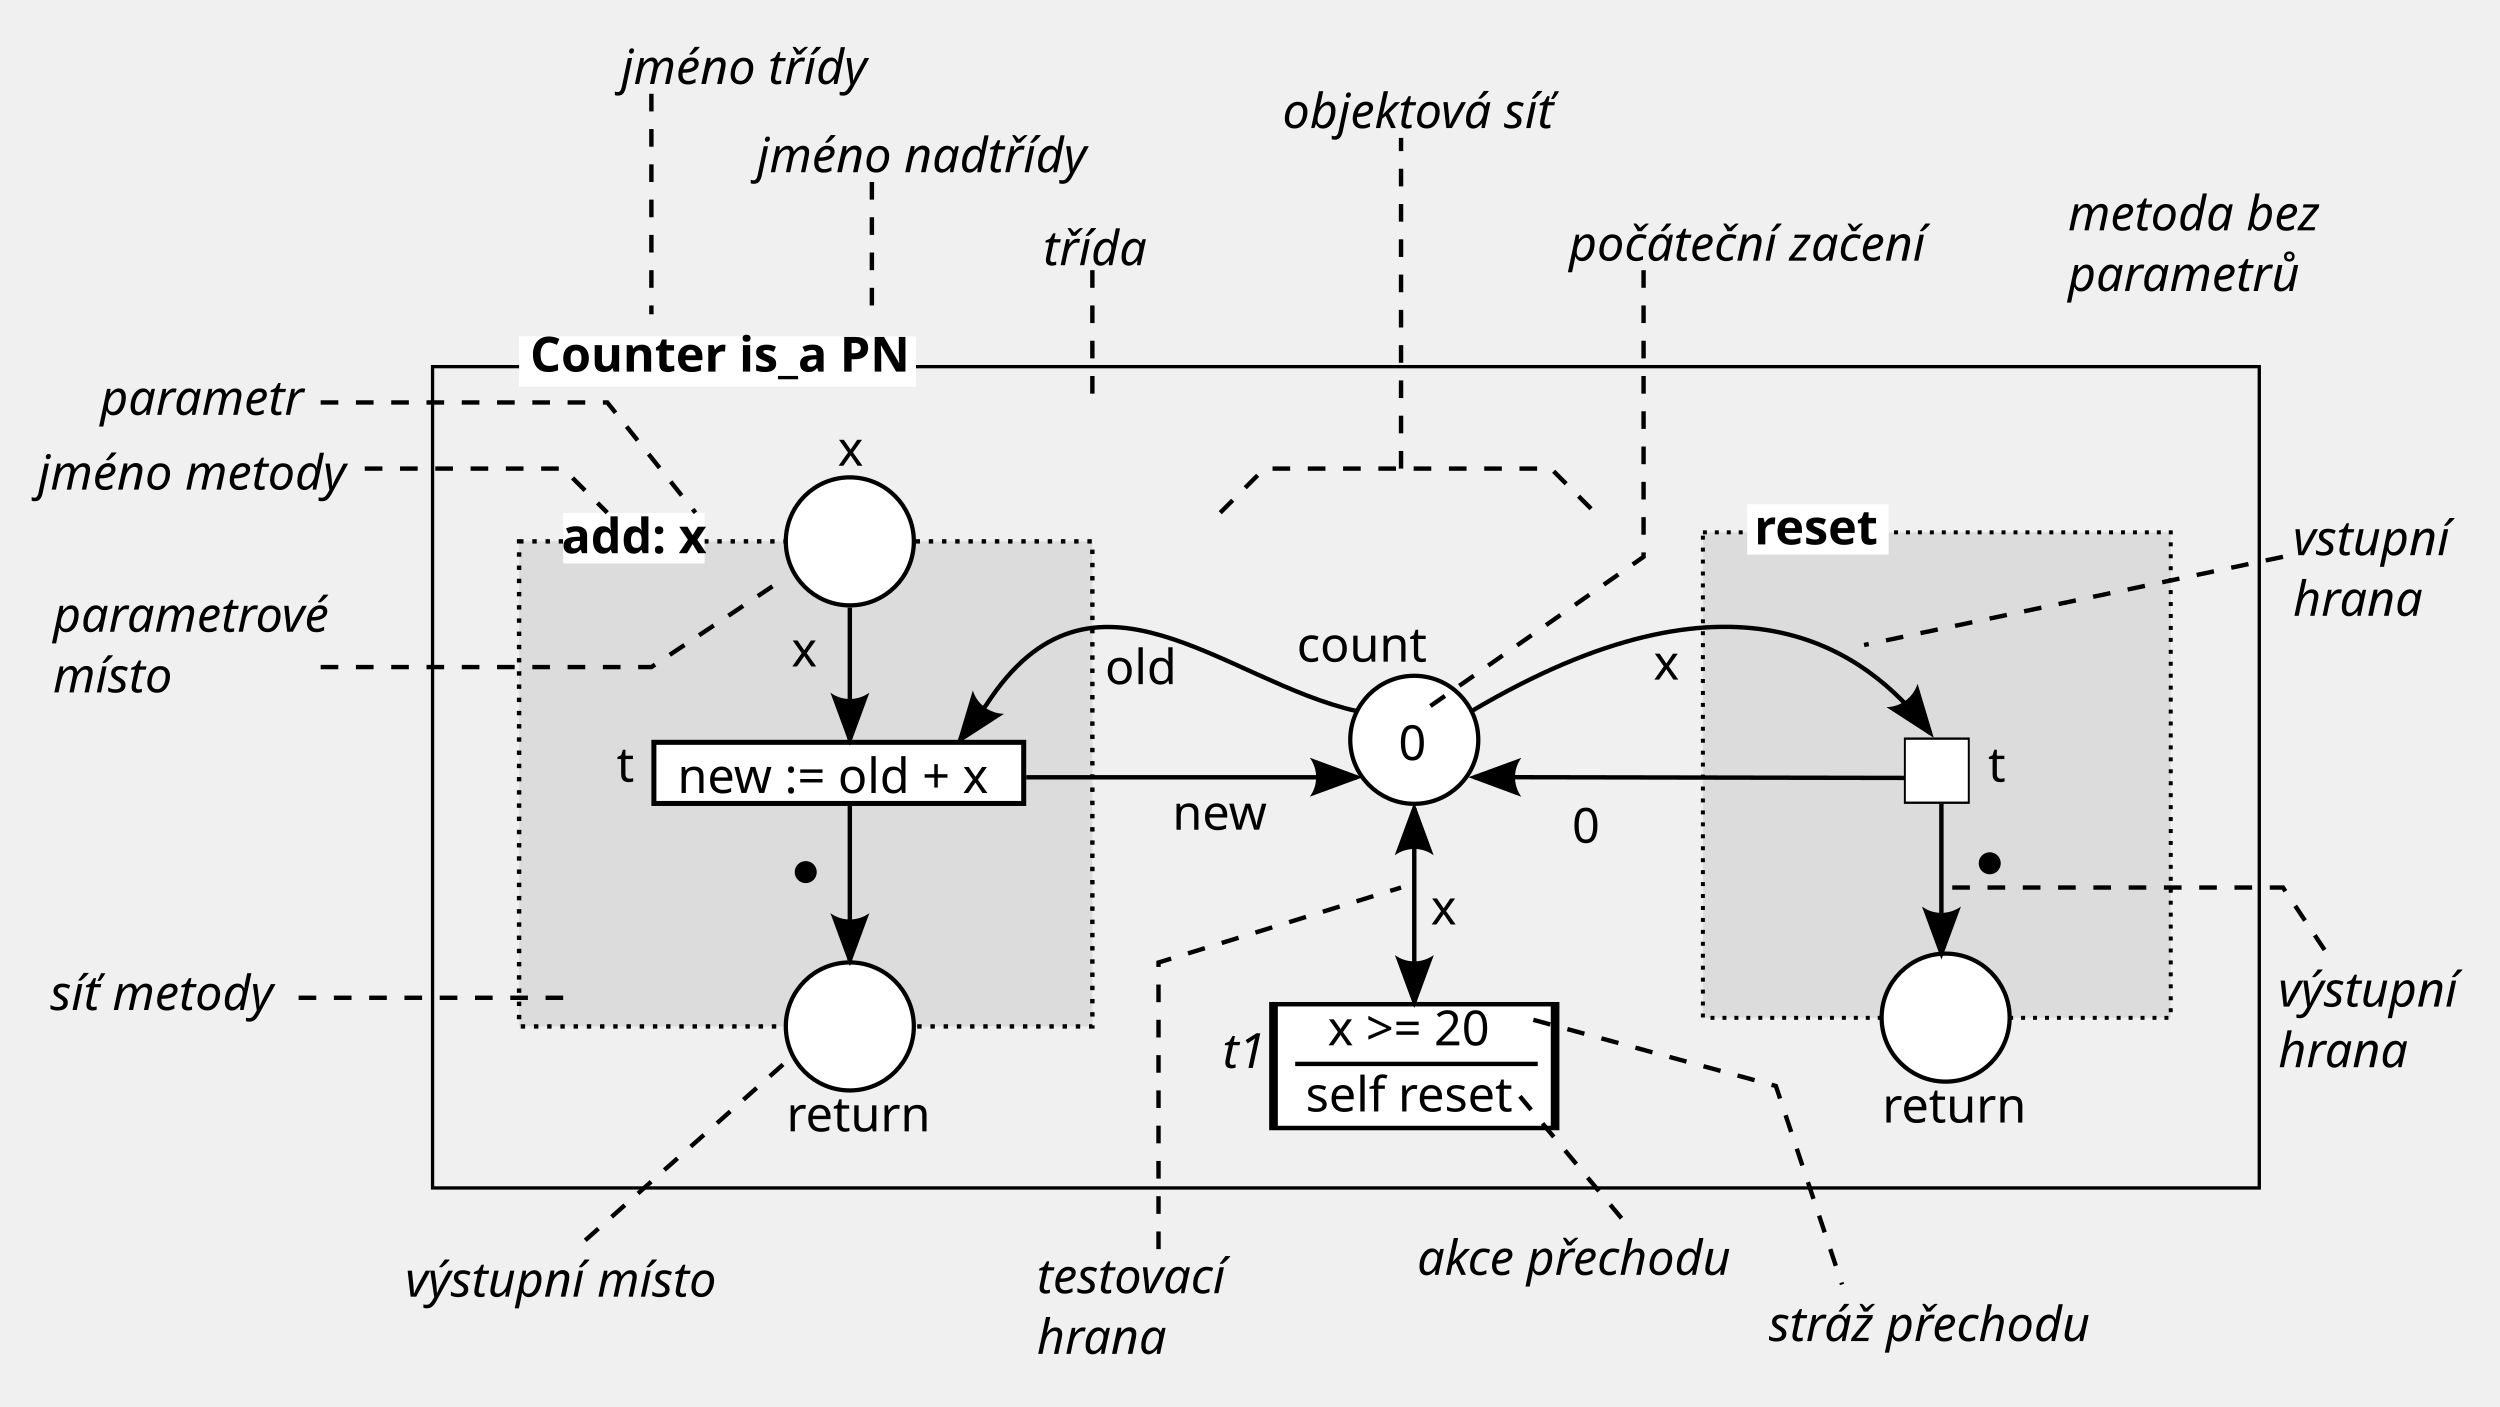
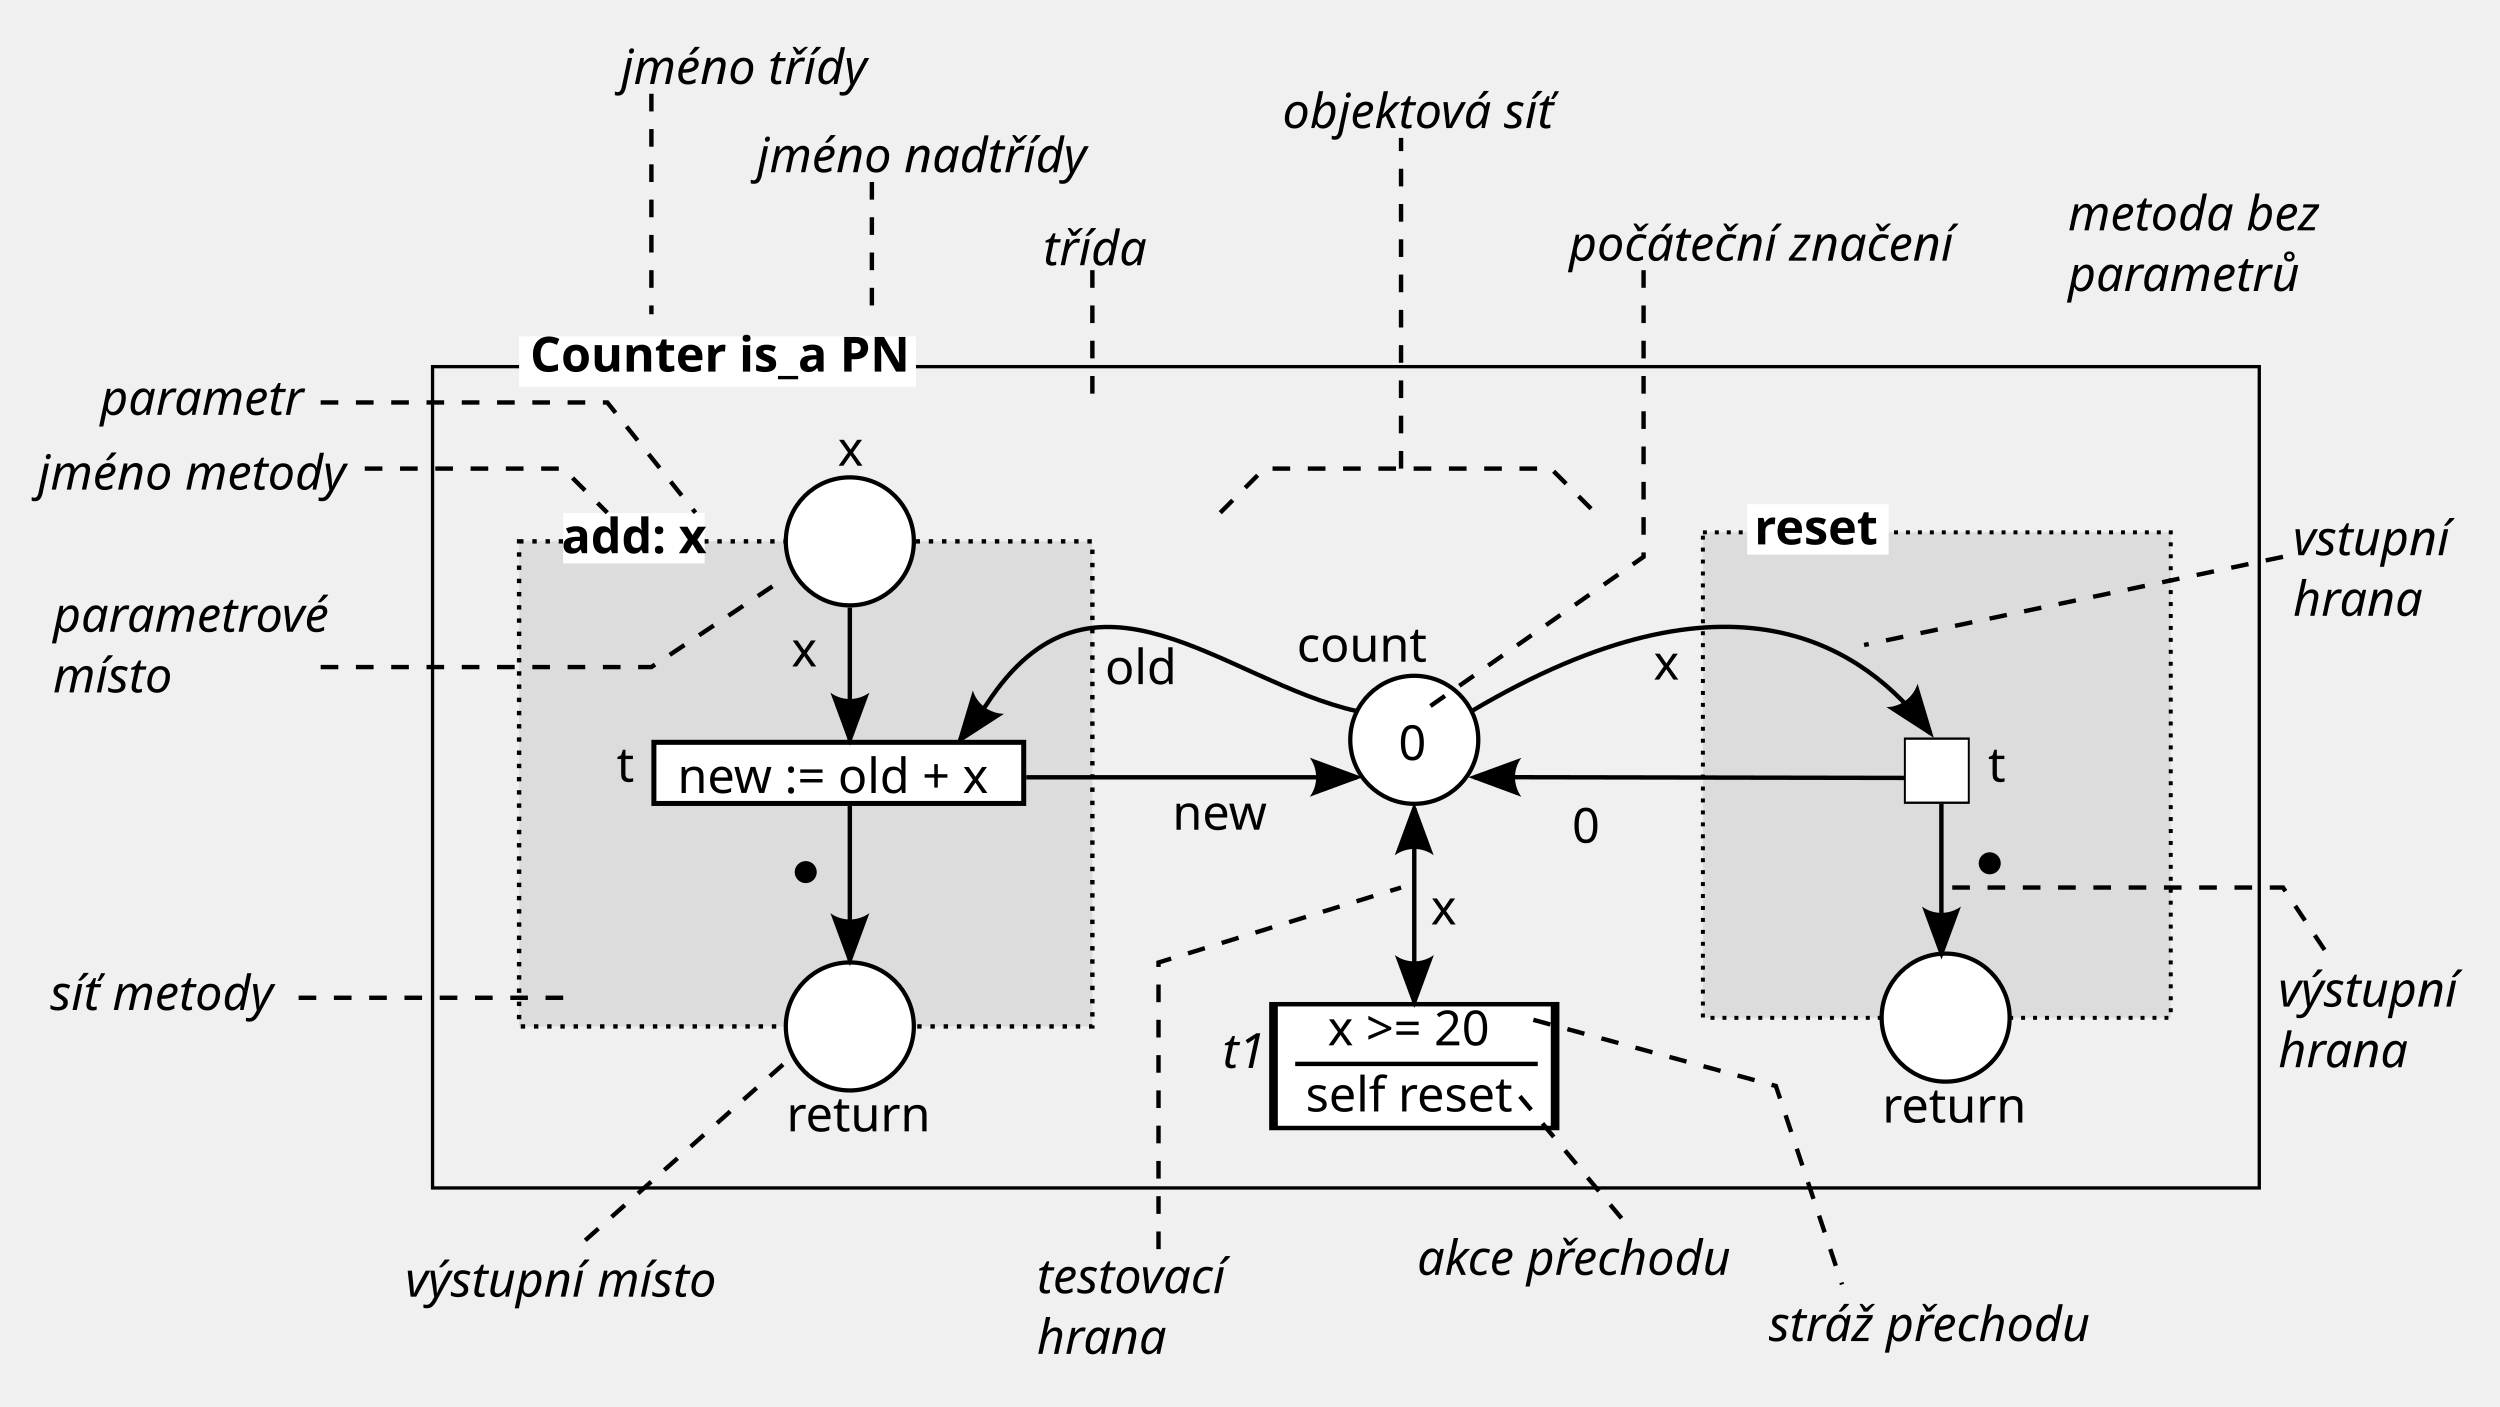
<svg xmlns="http://www.w3.org/2000/svg" width="566.929" height="318.898" id="svg2" version="1.1">
  <defs id="defs3">
    <marker orient="auto" refY="0" refX="0" id="Arrow2Lstart" style="overflow:visible">
      <path id="path3966" style="fill-rule:evenodd;stroke-width:0.625;stroke-linejoin:round" d="M 8.719,4.034 -2.207,0.016 8.719,-4.002 c -1.745,2.372 -1.735,5.617 -6e-7,8.035 z" transform="matrix(1.1,0,0,1.1,1.1,0)" />
    </marker>
    <marker orient="auto" refY="0" refX="0" id="Arrow2Lend" style="overflow:visible">
      <path id="path3967" style="fill-rule:evenodd;stroke-width:0.625;stroke-linejoin:round" d="M 8.719,4.034 -2.207,0.016 8.719,-4.002 c -1.745,2.372 -1.735,5.617 -6e-7,8.035 z" transform="matrix(-1.1,0,0,-1.1,-1.1,0)" />
    </marker>
    <marker orient="auto" refY="0" refX="0" id="Arrow2Lend-1" style="overflow:visible">
      <path id="path3967-7" style="fill-rule:evenodd;stroke-width:0.625;stroke-linejoin:round" d="M 8.719,4.034 -2.207,0.016 8.719,-4.002 c -1.745,2.372 -1.735,5.617 -6e-7,8.035 z" transform="matrix(-1.1,0,0,-1.1,-1.1,0)" />
    </marker>
    <marker orient="auto" refY="0" refX="0" id="marker3043" style="overflow:visible">
      <path id="path3045" style="fill-rule:evenodd;stroke-width:0.625;stroke-linejoin:round" d="M 8.719,4.034 -2.207,0.016 8.719,-4.002 c -1.745,2.372 -1.735,5.617 -6e-7,8.035 z" transform="matrix(-1.1,0,0,-1.1,-1.1,0)" />
    </marker>
  </defs>
  <g id="layer1" transform="translate(-32.28346,685.9056)">
    <g id="g3758" />
    <g id="g3768" transform="translate(0,378)">
      <rect style="fill:none;stroke:#000000;stroke-width:0.751;stroke-miterlimit:4;stroke-opacity:1;stroke-dasharray:none;stroke-dashoffset:0" id="rect2986" width="414.249" height="186.249" x="130.375" y="-980.762" />
      <rect style="fill:#ffffff;fill-opacity:1;stroke:none" id="rect3756" width="90" height="11.429" x="150" y="-987.638" />
      <text id="text3762" y="-979.638" x="152.5" style="font-size:11px;font-style:normal;font-weight:bold;line-height:125%;letter-spacing:0px;word-spacing:0px;fill:#000000;fill-opacity:1;fill-rule:nonzero;stroke:none;font-family:Sans;-inkscape-font-specification:Sans Bold" xml:space="preserve">
        <tspan y="-979.638" x="152.5" id="tspan3764">Counter is_a PN</tspan>
      </text>
      <rect style="fill:#dcdcdc;fill-opacity:1;stroke:#000000;stroke-width:0.999;stroke-miterlimit:4;stroke-opacity:1;stroke-dasharray:0.999, 1.998;stroke-dashoffset:0" id="rect2995" width="130" height="110" x="150" y="-941.138" />
      <rect style="fill:#ffffff;fill-opacity:1;stroke:none" id="rect3756-1" width="32.071" height="11.429" x="160" y="-947.566" />
      <text id="text3762-7" y="-938.453" x="159.608" style="font-size:11px;font-style:normal;font-weight:bold;line-height:125%;letter-spacing:0px;word-spacing:0px;fill:#000000;fill-opacity:1;stroke:none;font-family:Sans;-inkscape-font-specification:Sans Bold" xml:space="preserve">
        <tspan y="-938.453" x="159.608" id="tspan3764-4">add: x</tspan>
      </text>
      <g id="g3789-0" transform="translate(-110,-478.5001)">
        <text id="text3782-9" y="-479.786" x="332.25" style="font-size:11px;font-style:normal;font-weight:normal;line-height:125%;letter-spacing:0px;word-spacing:0px;fill:#000000;fill-opacity:1;stroke:none;font-family:Sans" xml:space="preserve">
          <tspan y="-479.786" x="332.25" id="tspan3784-4">x</tspan>
        </text>
        <g transform="matrix(1.502347,0,0,1.502347,-67.60563,272.9917)" id="g3806-8">
          <path style="fill:#ffffff;fill-opacity:1;stroke:#000000;stroke-opacity:1" id="path3776-8" d="m 55.5,56.008 c 0,8.284 -6.716,15 -15,15 -8.284,0 -15,-6.716 -15,-15 0,-8.284 6.716,-15 15,-15 8.284,0 15,6.716 15,15 z" transform="matrix(0.6441532,0,0,0.6441532,241.8962,-525.7313)" />
        </g>
      </g>
      <g id="g3868" transform="translate(10,-483.5001)">
        <rect y="-412.069" x="170.568" height="13.863" width="83.863" id="rect3780" style="fill:#ffffff;fill-opacity:1;stroke:#000000;stroke-width:1.137;stroke-miterlimit:4;stroke-opacity:1;stroke-dasharray:none;stroke-dashoffset:0" />
        <text id="text3829" y="-400.573" x="175.912" style="font-size:13px;font-style:normal;font-weight:normal;line-height:125%;letter-spacing:0px;word-spacing:0px;fill:#000000;fill-opacity:1;stroke:none;font-family:Sans" xml:space="preserve">
          <tspan dy="0 0 0 0 0 0 0 0 0 0 0 0 0.177" dx="0 0 0 0 0 0 0 0 0 0 0 0 -0.53" y="-400.573" x="175.912" id="tspan3831" style="font-size:11px">new := old + x</tspan>
        </text>
      </g>
      <path style="fill:none;stroke:#000000;stroke-width:1px;stroke-linecap:butt;stroke-linejoin:miter;stroke-opacity:1;marker-end:url(#Arrow2Lend)" d="m 225,-926.138 0,30" id="path3873" />
      <g id="g4577" transform="translate(47.99999,-403.5001)">
        <g transform="translate(-24.35964,-5.672498)" id="g4568">
          <text xml:space="preserve" style="font-size:11px;font-style:normal;font-weight:normal;line-height:125%;letter-spacing:0px;word-spacing:0px;fill:#000000;fill-opacity:1;stroke:none;font-family:Sans" x="302.722" y="-504.681" id="text3782">
            <tspan id="tspan3784" x="302.722" y="-504.681">count</tspan>
          </text>
          <path style="fill:#ffffff;fill-opacity:1;stroke:#000000;stroke-opacity:1" id="path3776" d="m 55.5,56.008 c 0,8.284 -6.716,15 -15,15 -8.284,0 -15,-6.716 -15,-15 0,-8.284 6.716,-15 15,-15 8.284,0 15,6.716 15,15 z" transform="matrix(0.9677419,0,0,0.9677419,290.1661,-541.1668)" />
        </g>
        <text id="text4573" y="-488.045" x="301.426" style="font-size:13px;font-style:normal;font-weight:normal;line-height:125%;letter-spacing:0px;word-spacing:0px;fill:#000000;fill-opacity:1;stroke:none;font-family:Sans" xml:space="preserve">
          <tspan y="-488.045" x="301.426" id="tspan4575" style="font-size:11px">0</tspan>
        </text>
      </g>
      <path style="fill:none;stroke:#000000;stroke-width:1px;stroke-linecap:butt;stroke-linejoin:miter;stroke-opacity:1;marker-end:url(#Arrow2Lend)" d="m 340,-902.638 c -30,-6.667 -60,-38.5 -84,-1.5 l -6,8" id="path4585" />
      <text xml:space="preserve" style="font-size:13px;font-style:normal;font-weight:normal;line-height:125%;letter-spacing:0px;word-spacing:0px;fill:#000000;fill-opacity:1;stroke:none;font-family:Sans" x="282.87" y="-908.765" id="text6413">
        <tspan id="tspan6415" x="282.87" y="-908.765" style="font-size:11px">old</tspan>
      </text>
      <text xml:space="preserve" style="font-size:13px;font-style:normal;font-weight:normal;line-height:125%;letter-spacing:0px;word-spacing:0px;fill:#000000;fill-opacity:1;stroke:none;font-family:Sans" x="298.143" y="-875.744" id="text6417">
        <tspan id="tspan6419" x="298.143" y="-875.744" style="font-size:11px">new</tspan>
      </text>
      <text xml:space="preserve" style="font-size:13px;font-style:normal;font-weight:normal;line-height:125%;letter-spacing:0px;word-spacing:0px;fill:#000000;fill-opacity:1;stroke:none;font-family:Sans" x="211.75" y="-912.767" id="text6421">
        <tspan id="tspan6423" x="211.75" y="-912.767" style="font-size:11px">x</tspan>
      </text>
      <text xml:space="preserve" style="font-size:13px;font-style:normal;font-weight:normal;line-height:125%;letter-spacing:0px;word-spacing:0px;fill:#000000;fill-opacity:1;stroke:none;font-family:Sans" x="100.5" y="137.268" id="text6425" transform="translate(32.28346,-594.776)">
        <tspan id="tspan6427" x="100.5" y="137.268" />
      </text>
      <path style="fill:#000000;fill-opacity:1;fill-rule:nonzero;stroke:none" id="path6429" d="m 102.717,129.638 c 0,1.381 -1.119,2.5 -2.5,2.5 -1.381,0 -2.5,-1.119 -2.5,-2.5 0,-1.381 1.119,-2.5 2.5,-2.5 1.381,0 2.5,1.119 2.5,2.5 z" transform="translate(114.7835,-995.776)" />
      <text xml:space="preserve" style="font-size:13px;font-style:normal;font-weight:normal;line-height:125%;letter-spacing:0px;word-spacing:0px;fill:#000000;fill-opacity:1;stroke:none;font-family:Sans" x="172.127" y="-886.634" id="text6431">
        <tspan id="tspan6433" x="172.127" y="-886.634" style="font-size:11px">t</tspan>
      </text>
      <rect style="fill:#dcdcdc;fill-opacity:1;stroke:#000000;stroke-width:0.903;stroke-miterlimit:4;stroke-opacity:1;stroke-dasharray:0.903, 1.806;stroke-dashoffset:0" id="rect2995-4" width="106.097" height="110.096" x="418.451" y="-943.185" />
      <rect style="fill:#ffffff;fill-opacity:1;stroke:none" id="rect3756-1-0" width="32.071" height="11.429" x="428.5" y="-949.566" />
      <text id="text3762-7-9" y="-940.452" x="430.107" style="font-size:11px;font-style:normal;font-weight:bold;line-height:125%;letter-spacing:0px;word-spacing:0px;fill:#000000;fill-opacity:1;stroke:none;font-family:Sans;-inkscape-font-specification:Sans Bold" xml:space="preserve">
        <tspan y="-940.452" x="430.107" id="tspan3764-4-4">reset</tspan>
      </text>
      <g id="g3868-5" transform="matrix(0.8536933,0,0,1.004144,318.9021,-482.8228)">
        <rect y="-411.877" x="170.261" height="14.477" width="16.978" id="rect3780-1" style="fill:#ffffff;fill-opacity:1;stroke:#000000;stroke-width:0.523;stroke-miterlimit:4;stroke-opacity:1;stroke-dasharray:none;stroke-dashoffset:0" />
        <text id="text3829-7" y="-400.573" x="171.912" style="font-size:13px;font-style:normal;font-weight:normal;line-height:125%;letter-spacing:0px;word-spacing:0px;fill:#000000;fill-opacity:1;stroke:none;font-family:Sans" xml:space="preserve">
          <tspan y="-400.573" x="171.912" id="tspan3831-1" />
        </text>
      </g>
      <path style="fill:#000000;fill-opacity:1;fill-rule:nonzero;stroke:none" id="path6429-7" d="m 102.717,129.638 c 0,1.381 -1.119,2.5 -2.5,2.5 -1.381,0 -2.5,-1.119 -2.5,-2.5 0,-1.381 1.119,-2.5 2.5,-2.5 1.381,0 2.5,1.119 2.5,2.5 z" transform="translate(383.283,-997.7754)" />
      <g id="g3806-8-1-4" transform="matrix(1.502347,0,0,1.502347,80.89387,-78.05137)">
        <g id="g3915-2" transform="translate(-6.656261,-12.95069)">
          <text id="text3782-9-5-3" y="-403.932" x="151.926" style="font-size:7.322px;font-style:normal;font-weight:normal;line-height:125%;letter-spacing:0px;word-spacing:0px;fill:#000000;fill-opacity:1;stroke:none;font-family:Sans" xml:space="preserve" transform="translate(106.5,-69.89064)">
            <tspan y="-403.932" x="151.926" id="tspan3784-4-5-2">return</tspan>
          </text>
          <path style="fill:#ffffff;fill-opacity:1;stroke:#000000;stroke-opacity:1" id="path3776-8-7-2" d="m 55.5,56.008 c 0,8.284 -6.716,15 -15,15 -8.284,0 -15,-6.716 -15,-15 0,-8.284 6.716,-15 15,-15 8.284,0 15,6.716 15,15 z" transform="matrix(0.6441532,0,0,0.6441532,241.8962,-525.7313)" />
        </g>
      </g>
      <path style="fill:none;stroke:#000000;stroke-width:1px;stroke-linecap:butt;stroke-linejoin:miter;stroke-opacity:1;marker-end:url(#Arrow2Lend)" d="m 472.537,-881.638 -5.2e-4,34.001" id="path3940-1" />
      <text xml:space="preserve" style="font-size:13px;font-style:normal;font-weight:normal;line-height:125%;letter-spacing:0px;word-spacing:0px;fill:#000000;fill-opacity:1;stroke:none;font-family:Sans" x="483.127" y="-886.634" id="text6431-6">
        <tspan id="tspan6433-8" x="483.127" y="-886.634" style="font-size:11px">t</tspan>
      </text>
      <path style="fill:none;stroke:#000000;stroke-width:1px;stroke-linecap:butt;stroke-linejoin:miter;stroke-opacity:1;marker-start:url(#Arrow2Lstart)" d="m 366.588,-887.675 97.652,0.177" id="path3156" />
      <path style="fill:none;stroke:#000000;stroke-width:1px;stroke-linecap:butt;stroke-linejoin:miter;stroke-opacity:1;marker-end:url(#marker3043)" d="m 366,-902.638 c 59,-35 89,-15 104,5" id="path4394" />
      <text id="text4573-9" y="-872.797" x="388.791" style="font-size:13px;font-style:normal;font-weight:normal;line-height:125%;letter-spacing:0px;word-spacing:0px;fill:#000000;fill-opacity:1;stroke:none;font-family:Sans" xml:space="preserve">
        <tspan y="-872.797" x="388.791" id="tspan4575-2" style="font-size:11px">0</tspan>
      </text>
      <text id="text4573-9-7" y="-909.786" x="407.25" style="font-size:13px;font-style:normal;font-weight:normal;line-height:125%;letter-spacing:0px;word-spacing:0px;fill:#000000;fill-opacity:1;stroke:none;font-family:Sans" xml:space="preserve">
        <tspan y="-909.786" x="407.25" id="tspan4575-2-9" style="font-size:11px">x</tspan>
      </text>
      <path style="fill:none;stroke:#000000;stroke-width:1px;stroke-linecap:butt;stroke-linejoin:miter;stroke-opacity:1;marker-end:url(#marker3043)" d="m 265,-887.638 75,0" id="path4656" />
      <g id="g3868-5-5" transform="matrix(3.761187,0,0,1.939311,-319.3076,-37.42353)">
        <rect y="-411.877" x="170.261" height="14.477" width="16.978" id="rect3780-1-4" style="fill:#ffffff;fill-opacity:1;stroke:#000000;stroke-width:0.523;stroke-miterlimit:4;stroke-opacity:1;stroke-dasharray:none;stroke-dashoffset:0" />
        <text id="text3829-7-3" y="-400.573" x="171.912" style="font-size:13px;font-style:normal;font-weight:normal;line-height:125%;letter-spacing:0px;word-spacing:0px;fill:#000000;fill-opacity:1;stroke:none;font-family:Sans" xml:space="preserve">
          <tspan y="-400.573" x="171.912" id="tspan3831-1-1" />
        </text>
      </g>
      <text xml:space="preserve" style="font-size:11px;font-style:normal;font-weight:normal;line-height:125%;letter-spacing:0px;word-spacing:0px;fill:#000000;fill-opacity:1;stroke:none;font-family:Sans" x="333.363" y="-826.854" id="text3782-2">
        <tspan id="tspan3784-3" x="333.363" y="-826.854">x &gt;= 20</tspan>
      </text>
      <text xml:space="preserve" style="font-size:11px;font-style:normal;font-weight:normal;line-height:125%;letter-spacing:0px;word-spacing:0px;fill:#000000;fill-opacity:1;stroke:none;font-family:Sans" x="328.363" y="-811.854" id="text3782-2-3">
        <tspan id="tspan3784-3-4" x="328.363" y="-811.854">self reset</tspan>
      </text>
      <path style="fill:none;stroke:#000000;stroke-width:1px;stroke-linecap:butt;stroke-linejoin:miter;stroke-opacity:1" d="m 326,-822.638 55,0" id="path5103" />
      <path style="fill:none;stroke:#000000;stroke-width:1px;stroke-linecap:butt;stroke-linejoin:miter;stroke-opacity:1;marker-start:url(#Arrow2Lstart);marker-end:url(#marker3043)" d="m 353,-880.638 0,44" id="path5105" />
      <text id="text4573-9-7-1" y="-854.267" x="356.75" style="font-size:13px;font-style:normal;font-weight:normal;line-height:125%;letter-spacing:0px;word-spacing:0px;fill:#000000;fill-opacity:1;stroke:none;font-family:Sans" xml:space="preserve">
        <tspan y="-854.267" x="356.75" id="tspan4575-2-9-1" style="font-size:11px">x</tspan>
      </text>
      <flowRoot xml:space="preserve" id="flowRoot5504" style="font-size:13px;font-style:normal;font-weight:normal;line-height:125%;letter-spacing:0px;word-spacing:0px;fill:#000000;fill-opacity:1;stroke:none;font-family:Sans" transform="translate(32.28346,-1075.669)">
        <flowRegion id="flowRegion5506">
          <rect id="rect5508" width="484.368" height="303.349" x="38.184" y="32.667" />
        </flowRegion>
        <flowPara id="flowPara5510" />
      </flowRoot>
      <text xml:space="preserve" style="font-size:11px;font-style:oblique;font-weight:normal;line-height:125%;letter-spacing:0px;word-spacing:0px;fill:#000000;fill-opacity:1;stroke:none;font-family:Sans;-inkscape-font-specification:Sans Oblique" x="173.11" y="-1044.858" id="text5512">
        <tspan id="tspan5514" x="173.11" y="-1044.858">jméno třídy</tspan>
      </text>
      <text xml:space="preserve" style="font-size:11px;font-style:oblique;font-weight:normal;line-height:125%;letter-spacing:0px;word-spacing:0px;fill:#000000;fill-opacity:1;stroke:none;font-family:Sans;-inkscape-font-specification:Sans Oblique" x="268.847" y="-1003.765" id="text5512-3">
        <tspan id="tspan5514-8" x="268.847" y="-1003.765">třída</tspan>
      </text>
      <text xml:space="preserve" style="font-size:11px;font-style:oblique;font-weight:normal;line-height:125%;letter-spacing:0px;word-spacing:0px;fill:#000000;fill-opacity:1;stroke:none;font-family:Sans;-inkscape-font-specification:Sans Oblique" x="203.925" y="-1024.858" id="text5512-7">
        <tspan id="tspan5514-4" x="203.925" y="-1024.858">jméno nadtřídy</tspan>
      </text>
      <text xml:space="preserve" style="font-size:11px;font-style:oblique;font-weight:normal;line-height:125%;letter-spacing:0px;word-spacing:0px;fill:#000000;fill-opacity:1;stroke:none;font-family:Sans;-inkscape-font-specification:Sans Oblique" x="43.663" y="-834.858" id="text5512-2">
        <tspan id="tspan5514-7" x="43.663" y="-834.858">síť metody</tspan>
      </text>
      <text xml:space="preserve" style="font-size:11px;font-style:oblique;font-weight:normal;line-height:125%;letter-spacing:0px;word-spacing:0px;fill:#000000;fill-opacity:1;stroke:none;font-family:Sans;-inkscape-font-specification:Sans Oblique" x="124.196" y="-769.858" id="text5512-79">
        <tspan id="tspan5514-3" x="124.196" y="-769.858">výstupní místo</tspan>
      </text>
      <text xml:space="preserve" style="font-size:11px;font-style:oblique;font-weight:normal;line-height:125%;letter-spacing:0px;word-spacing:0px;fill:#000000;fill-opacity:1;stroke:none;font-family:Sans;-inkscape-font-specification:Sans Oblique" x="323.11" y="-1034.858" id="text5512-1">
        <tspan id="tspan5514-9" x="323.11" y="-1034.858">objektová síť</tspan>
      </text>
      <text xml:space="preserve" style="font-size:11px;font-style:oblique;font-weight:normal;line-height:125%;letter-spacing:0px;word-spacing:0px;fill:#000000;fill-opacity:1;stroke:none;font-family:Sans;-inkscape-font-specification:Sans Oblique" x="353.648" y="-774.794" id="text5597">
        <tspan id="tspan5599" x="353.648" y="-774.794">akce přechodu</tspan>
      </text>
      <text xml:space="preserve" style="font-size:11px;font-style:oblique;font-weight:normal;line-height:125%;letter-spacing:0px;word-spacing:0px;fill:#000000;fill-opacity:1;stroke:none;font-family:Sans;-inkscape-font-specification:Sans Oblique" x="433.38" y="-759.794" id="text5601">
        <tspan id="tspan5603" x="433.38" y="-759.794">stráž přechodu</tspan>
      </text>
      <text xml:space="preserve" style="font-size:11px;font-style:oblique;font-weight:normal;line-height:125%;letter-spacing:0px;word-spacing:0px;fill:#000000;fill-opacity:1;stroke:none;font-family:Sans;-inkscape-font-specification:Sans Oblique" x="501.232" y="-1011.669" id="text5605">
        <tspan id="tspan5607" x="501.232" y="-1011.669">metoda bez</tspan>
        <tspan x="501.232" y="-997.919" id="tspan5609">parametrů</tspan>
      </text>
      <text xml:space="preserve" style="font-size:11px;font-style:oblique;font-weight:normal;line-height:125%;letter-spacing:0px;word-spacing:0px;fill:#000000;fill-opacity:1;stroke:none;font-family:Sans;-inkscape-font-specification:Sans Oblique" x="388.071" y="-1004.794" id="text5611">
-         <tspan id="tspan5613" x="388.071" y="-1004.794">počáteční začení</tspan>
+         <tspan id="tspan5613" x="388.071" y="-1004.794">počáteční značení</tspan>
      </text>
      <text xml:space="preserve" style="font-size:11px;font-style:oblique;font-weight:normal;line-height:125%;letter-spacing:0px;word-spacing:0px;fill:#000000;fill-opacity:1;stroke:none;font-family:Sans;-inkscape-font-specification:Sans Oblique" x="40.854" y="-952.877" id="text5615">
        <tspan x="40.854" y="-952.877" id="tspan5619">jméno metody</tspan>
      </text>
      <text xml:space="preserve" style="font-size:11px;font-style:oblique;font-weight:normal;line-height:125%;letter-spacing:0px;word-spacing:0px;fill:#000000;fill-opacity:1;stroke:none;font-family:Sans;-inkscape-font-specification:Sans Oblique" x="54.996" y="-969.824" id="text5623">
        <tspan id="tspan5625" x="54.996" y="-969.824">parametr</tspan>
      </text>
      <path style="fill:none;stroke:#000000;stroke-width:1;stroke-linecap:butt;stroke-linejoin:miter;stroke-miterlimit:4;stroke-opacity:1;stroke-dasharray:4, 4;stroke-dashoffset:0" d="m 72.717,103.031 65,0 20,25" id="path5627" transform="translate(32.28346,-1075.669)" />
      <path style="fill:none;stroke:#000000;stroke-width:1;stroke-linecap:butt;stroke-linejoin:miter;stroke-miterlimit:4;stroke-opacity:1;stroke-dasharray:4, 4;stroke-dashoffset:0" d="m 82.717,118.031 45,0 10,10" id="path5629" transform="translate(32.28346,-1075.669)" />
      <path style="fill:none;stroke:#000000;stroke-width:1;stroke-linecap:butt;stroke-linejoin:miter;stroke-miterlimit:4;stroke-opacity:1;stroke-dasharray:4, 4;stroke-dashoffset:0" d="m 147.717,33.031 0,50" id="path5631" transform="translate(32.28346,-1075.669)" />
      <path style="fill:none;stroke:#000000;stroke-width:1;stroke-linecap:butt;stroke-linejoin:miter;stroke-miterlimit:4;stroke-opacity:1;stroke-dasharray:4, 4;stroke-dashoffset:0" d="m 197.717,53.031 0,30" id="path5633" transform="translate(32.28346,-1075.669)" />
      <path style="fill:none;stroke:#000000;stroke-width:1;stroke-linecap:butt;stroke-linejoin:miter;stroke-miterlimit:4;stroke-opacity:1;stroke-dasharray:4, 4;stroke-dashoffset:0" d="m 247.717,73.031 0,30" id="path5635" transform="translate(32.28346,-1075.669)" />
      <path style="fill:none;stroke:#000000;stroke-width:1;stroke-linecap:butt;stroke-linejoin:miter;stroke-miterlimit:4;stroke-opacity:1;stroke-dasharray:4, 4;stroke-dashoffset:0" d="m 317.717,118.031 0,-75" id="path5637" transform="translate(32.28346,-1075.669)" />
      <path style="fill:none;stroke:#000000;stroke-width:1;stroke-linecap:butt;stroke-linejoin:miter;stroke-miterlimit:4;stroke-opacity:1;stroke-dasharray:4, 4;stroke-dashoffset:0" d="m 309,-947.638 10,-10 65,0 10,10" id="path5639" />
      <path style="fill:none;stroke:#000000;stroke-width:1;stroke-linecap:butt;stroke-linejoin:miter;stroke-miterlimit:4;stroke-opacity:1;stroke-dasharray:4, 4;stroke-dashoffset:0" d="m 372.717,73.031 0,65 -50,35" id="path5641" transform="translate(32.28346,-1075.669)" />
      <text xml:space="preserve" style="font-size:11px;font-style:oblique;font-weight:normal;line-height:125%;letter-spacing:0px;word-spacing:0px;fill:#000000;fill-opacity:1;stroke:none;font-family:Sans;-inkscape-font-specification:Sans Oblique" x="44.288" y="-920.64" id="text5643">
        <tspan id="tspan5645" x="44.288" y="-920.64">parametrové</tspan>
        <tspan x="44.288" y="-906.89" id="tspan5647">místo</tspan>
      </text>
      <path style="fill:none;stroke:#000000;stroke-width:1;stroke-linecap:butt;stroke-linejoin:miter;stroke-miterlimit:4;stroke-opacity:1;stroke-dasharray:4, 4;stroke-dashoffset:0" d="m 72.717,163.031 75,0 30,-20" id="path5649" transform="translate(32.28346,-1075.669)" />
      <path style="fill:none;stroke:#000000;stroke-width:1;stroke-linecap:butt;stroke-linejoin:miter;stroke-miterlimit:4;stroke-opacity:1;stroke-dasharray:4, 4;stroke-dashoffset:0" d="m 67.717,238.031 60,0" id="path5651" transform="translate(32.28346,-1075.669)" />
      <path style="fill:none;stroke:#000000;stroke-width:1;stroke-linecap:butt;stroke-linejoin:miter;stroke-miterlimit:4;stroke-opacity:1;stroke-dasharray:4, 4;stroke-dashoffset:0" d="m 367.717,288.031 -25,-30" id="path5655" transform="translate(32.28346,-1075.669)" />
      <path style="fill:none;stroke:#000000;stroke-width:1;stroke-linecap:butt;stroke-linejoin:miter;stroke-miterlimit:4;stroke-opacity:1;stroke-dasharray:4, 4;stroke-dashoffset:0" d="m 347.717,243.031 55,15 15,45" id="path5657" transform="translate(32.28346,-1075.669)" />
      <text xml:space="preserve" style="font-size:11px;font-style:oblique;font-weight:normal;line-height:125%;letter-spacing:0px;word-spacing:0px;fill:#000000;fill-opacity:1;stroke:none;font-family:Sans;-inkscape-font-specification:Sans Oblique" x="267.415" y="-770.64" id="text5659">
        <tspan id="tspan5661" x="267.415" y="-770.64">testovací</tspan>
        <tspan x="267.415" y="-756.89" id="tspan5663">hrana</tspan>
      </text>
      <path style="fill:none;stroke:#000000;stroke-width:1;stroke-linecap:butt;stroke-linejoin:miter;stroke-miterlimit:4;stroke-opacity:1;stroke-dasharray:4, 4;stroke-dashoffset:0" d="m 262.717,295.031 0,-65 55,-17" id="path5665" transform="translate(32.28346,-1075.669)" />
      <text xml:space="preserve" style="font-size:11px;font-style:oblique;font-weight:normal;line-height:125%;letter-spacing:0px;word-spacing:0px;fill:#000000;fill-opacity:1;stroke:none;font-family:Sans;-inkscape-font-specification:Sans Oblique" x="520" y="137.661" id="text5667" transform="translate(32.28346,-1075.669)">
        <tspan id="tspan5669" x="520" y="137.661">vstupní</tspan>
        <tspan x="520" y="151.411" id="tspan5671">hrana</tspan>
      </text>
      <text xml:space="preserve" style="font-size:11px;font-style:oblique;font-weight:normal;line-height:125%;letter-spacing:0px;word-spacing:0px;fill:#000000;fill-opacity:1;stroke:none;font-family:Sans;-inkscape-font-specification:Sans Oblique" x="548.94" y="-835.64" id="text5673">
        <tspan x="548.94" y="-835.64" id="tspan5677">výstupní</tspan>
        <tspan x="548.94" y="-821.89" id="tspan5681">hrana</tspan>
      </text>
      <path style="fill:none;stroke:#000000;stroke-width:1;stroke-linecap:butt;stroke-linejoin:miter;stroke-miterlimit:4;stroke-opacity:1;stroke-dasharray:4, 4;stroke-dashoffset:0" d="m 517.717,138.031 -95,20" id="path5683" transform="translate(32.28346,-1075.669)" />
      <path style="fill:none;stroke:#000000;stroke-width:1;stroke-linecap:butt;stroke-linejoin:miter;stroke-miterlimit:4;stroke-opacity:1;stroke-dasharray:4, 4;stroke-dashoffset:0" d="m 442.717,213.031 75,0 10,15" id="path5685" transform="translate(32.28346,-1075.669)" />
      <path style="fill:none;stroke:#000000;stroke-width:1;stroke-linecap:butt;stroke-linejoin:miter;stroke-miterlimit:4;stroke-opacity:1;stroke-dasharray:4, 4;stroke-dashoffset:0" d="m 132.717,293.031 45,-40" id="path5687" transform="translate(32.28346,-1075.669)" />
    </g>
    <g id="g3806-8-1" transform="matrix(1.502347,0,0,1.502347,-167.6056,301.9481)">
      <g id="g3915" transform="translate(-6.656261,-12.95069)">
        <text id="text3782-9-5" y="-403.932" x="151.926" style="font-size:7.322px;font-style:normal;font-weight:normal;line-height:125%;letter-spacing:0px;word-spacing:0px;fill:#000000;fill-opacity:1;stroke:none;font-family:Sans" xml:space="preserve" transform="translate(106.5,-69.89064)">
          <tspan y="-403.932" x="151.926" id="tspan3784-4-5">return</tspan>
        </text>
        <path style="fill:#ffffff;fill-opacity:1;stroke:#000000;stroke-opacity:1" id="path3776-8-7" d="m 55.5,56.008 c 0,8.284 -6.716,15 -15,15 -8.284,0 -15,-6.716 -15,-15 0,-8.284 6.716,-15 15,-15 8.284,0 15,6.716 15,15 z" transform="matrix(0.6441532,0,0,0.6441532,241.8962,-525.7313)" />
      </g>
    </g>
    <path style="fill:none;stroke:#000000;stroke-width:1px;stroke-linecap:butt;stroke-linejoin:miter;stroke-opacity:1;marker-end:url(#Arrow2Lend)" d="m 225,-503.138 0,35" id="path3940" />
    <text xml:space="preserve" style="font-size:11px;font-style:oblique;font-weight:normal;line-height:125%;letter-spacing:0px;word-spacing:0px;fill:#000000;fill-opacity:1;stroke:none;font-family:Sans;-inkscape-font-specification:Sans Oblique" x="309.529" y="-443.733" id="text5689">
      <tspan id="tspan5691" x="309.529" y="-443.733">t1</tspan>
    </text>
  </g>
</svg>
